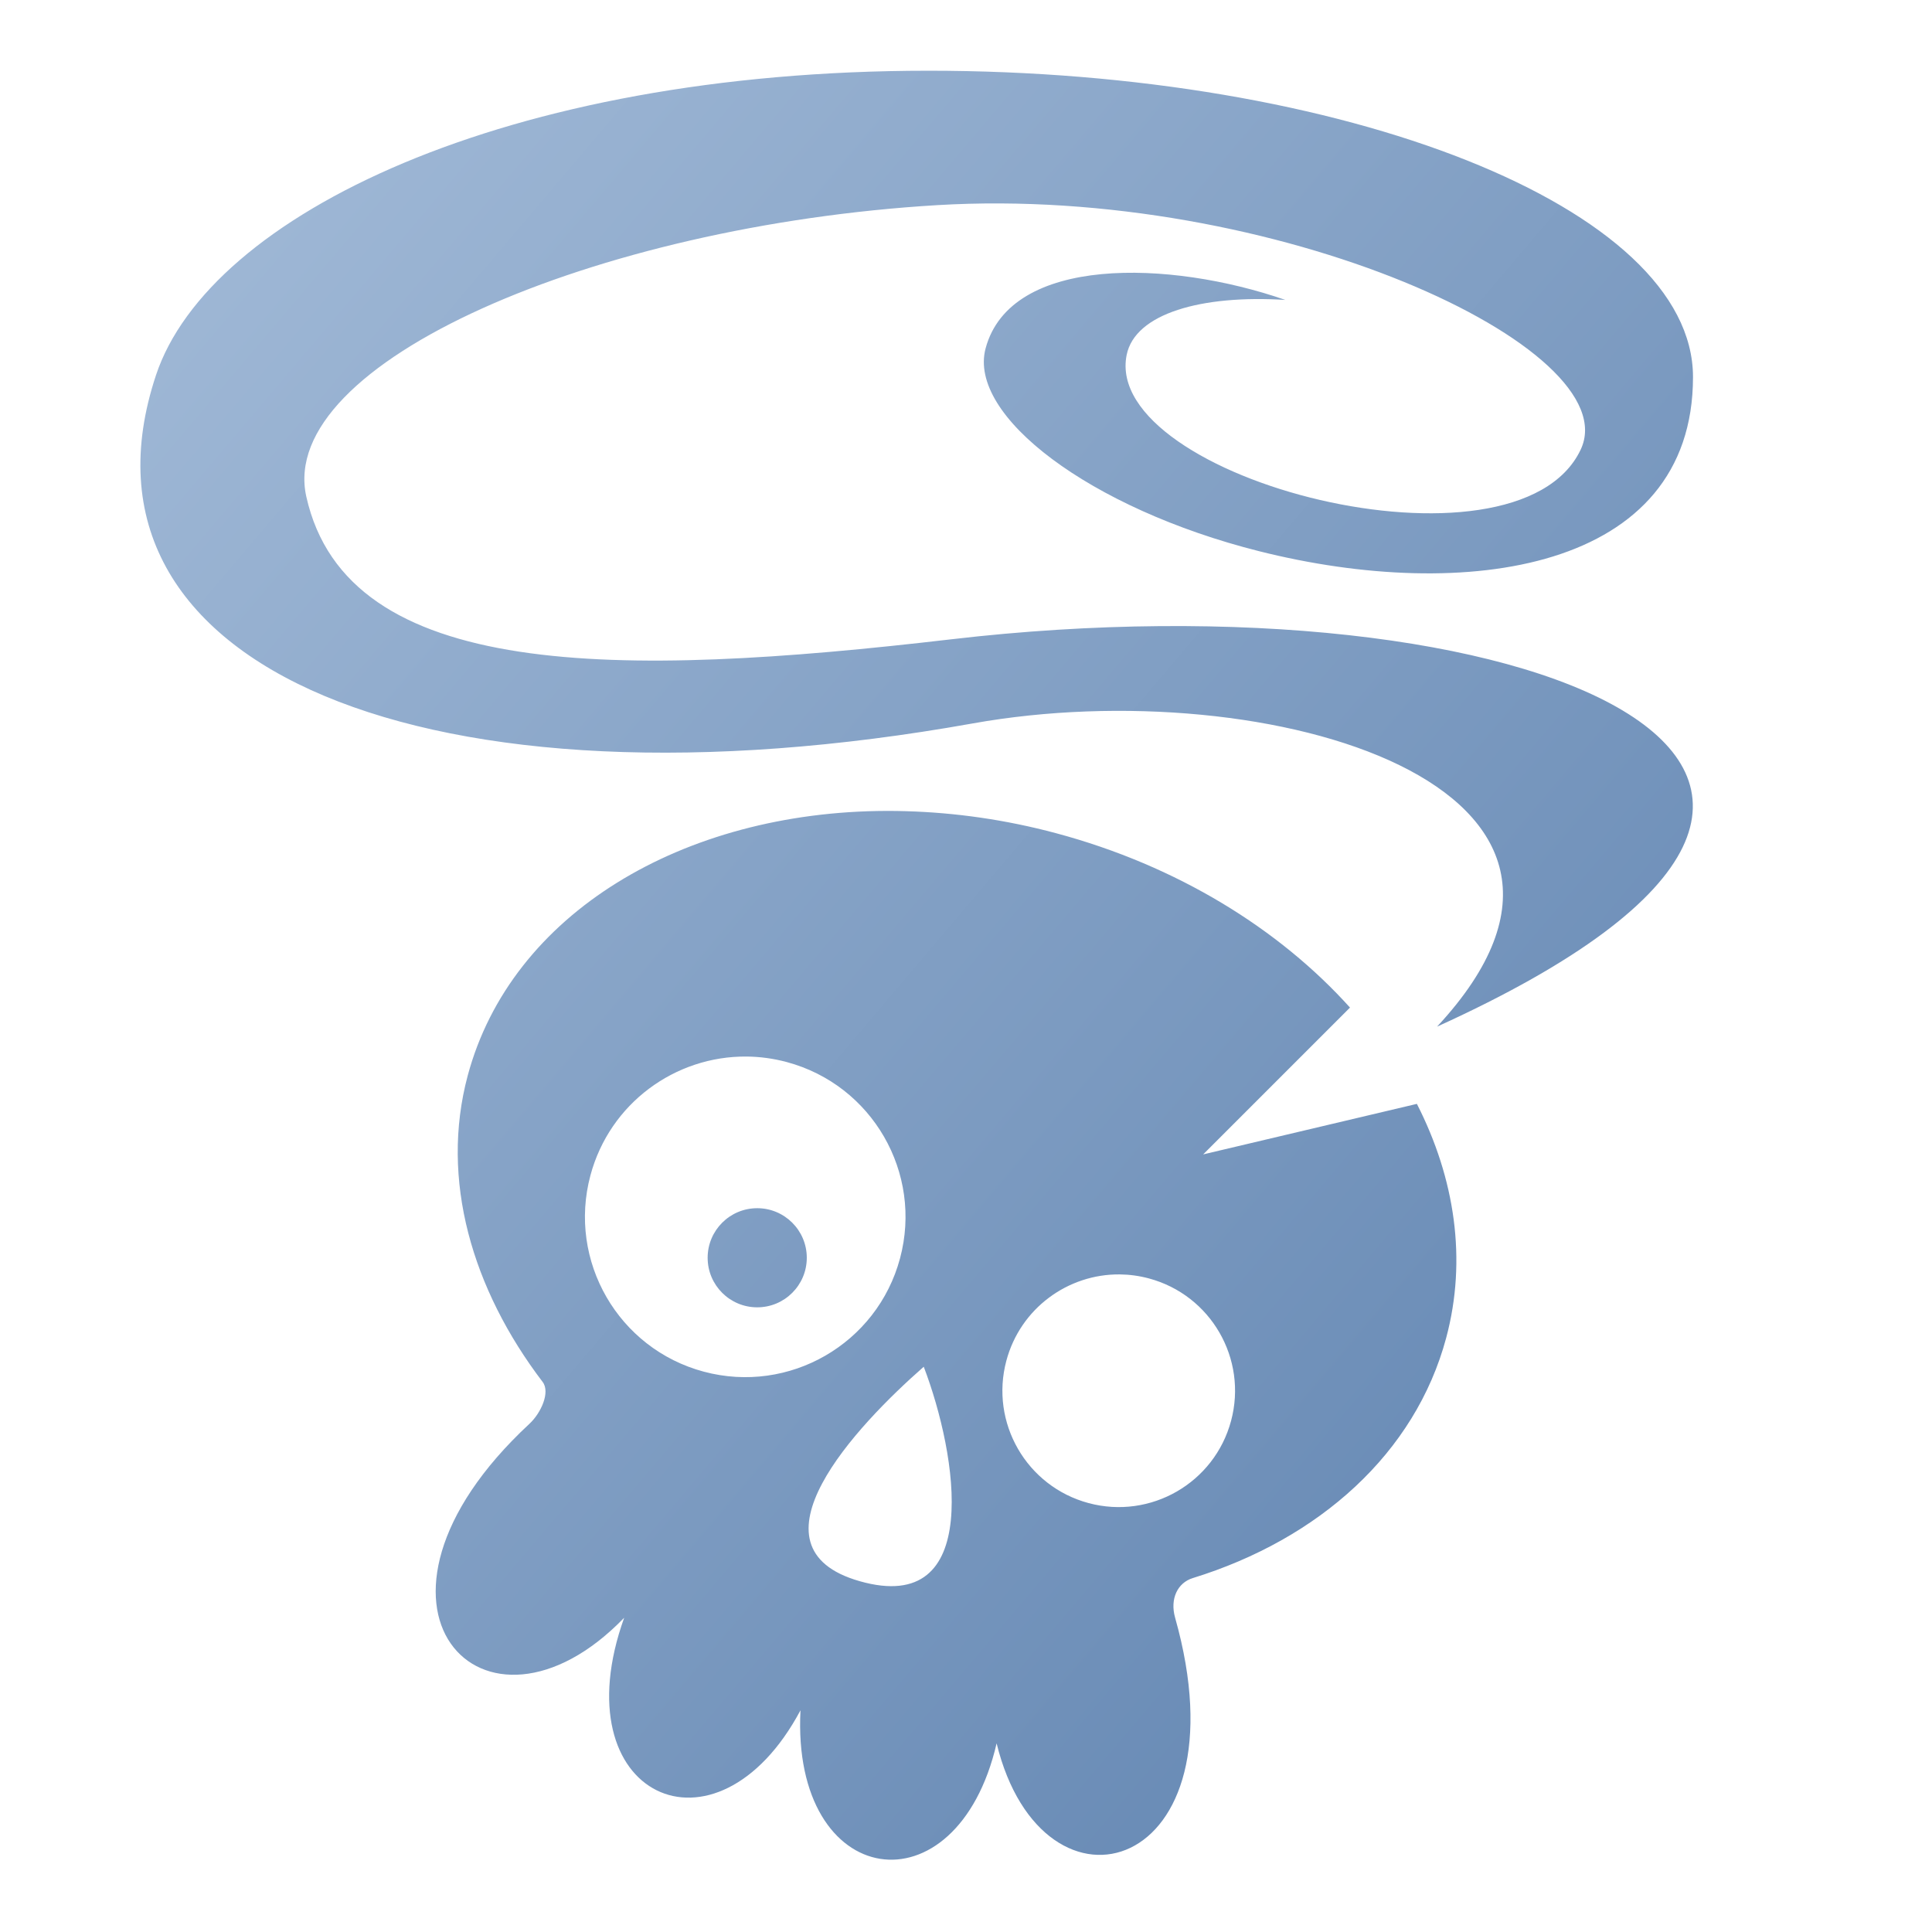
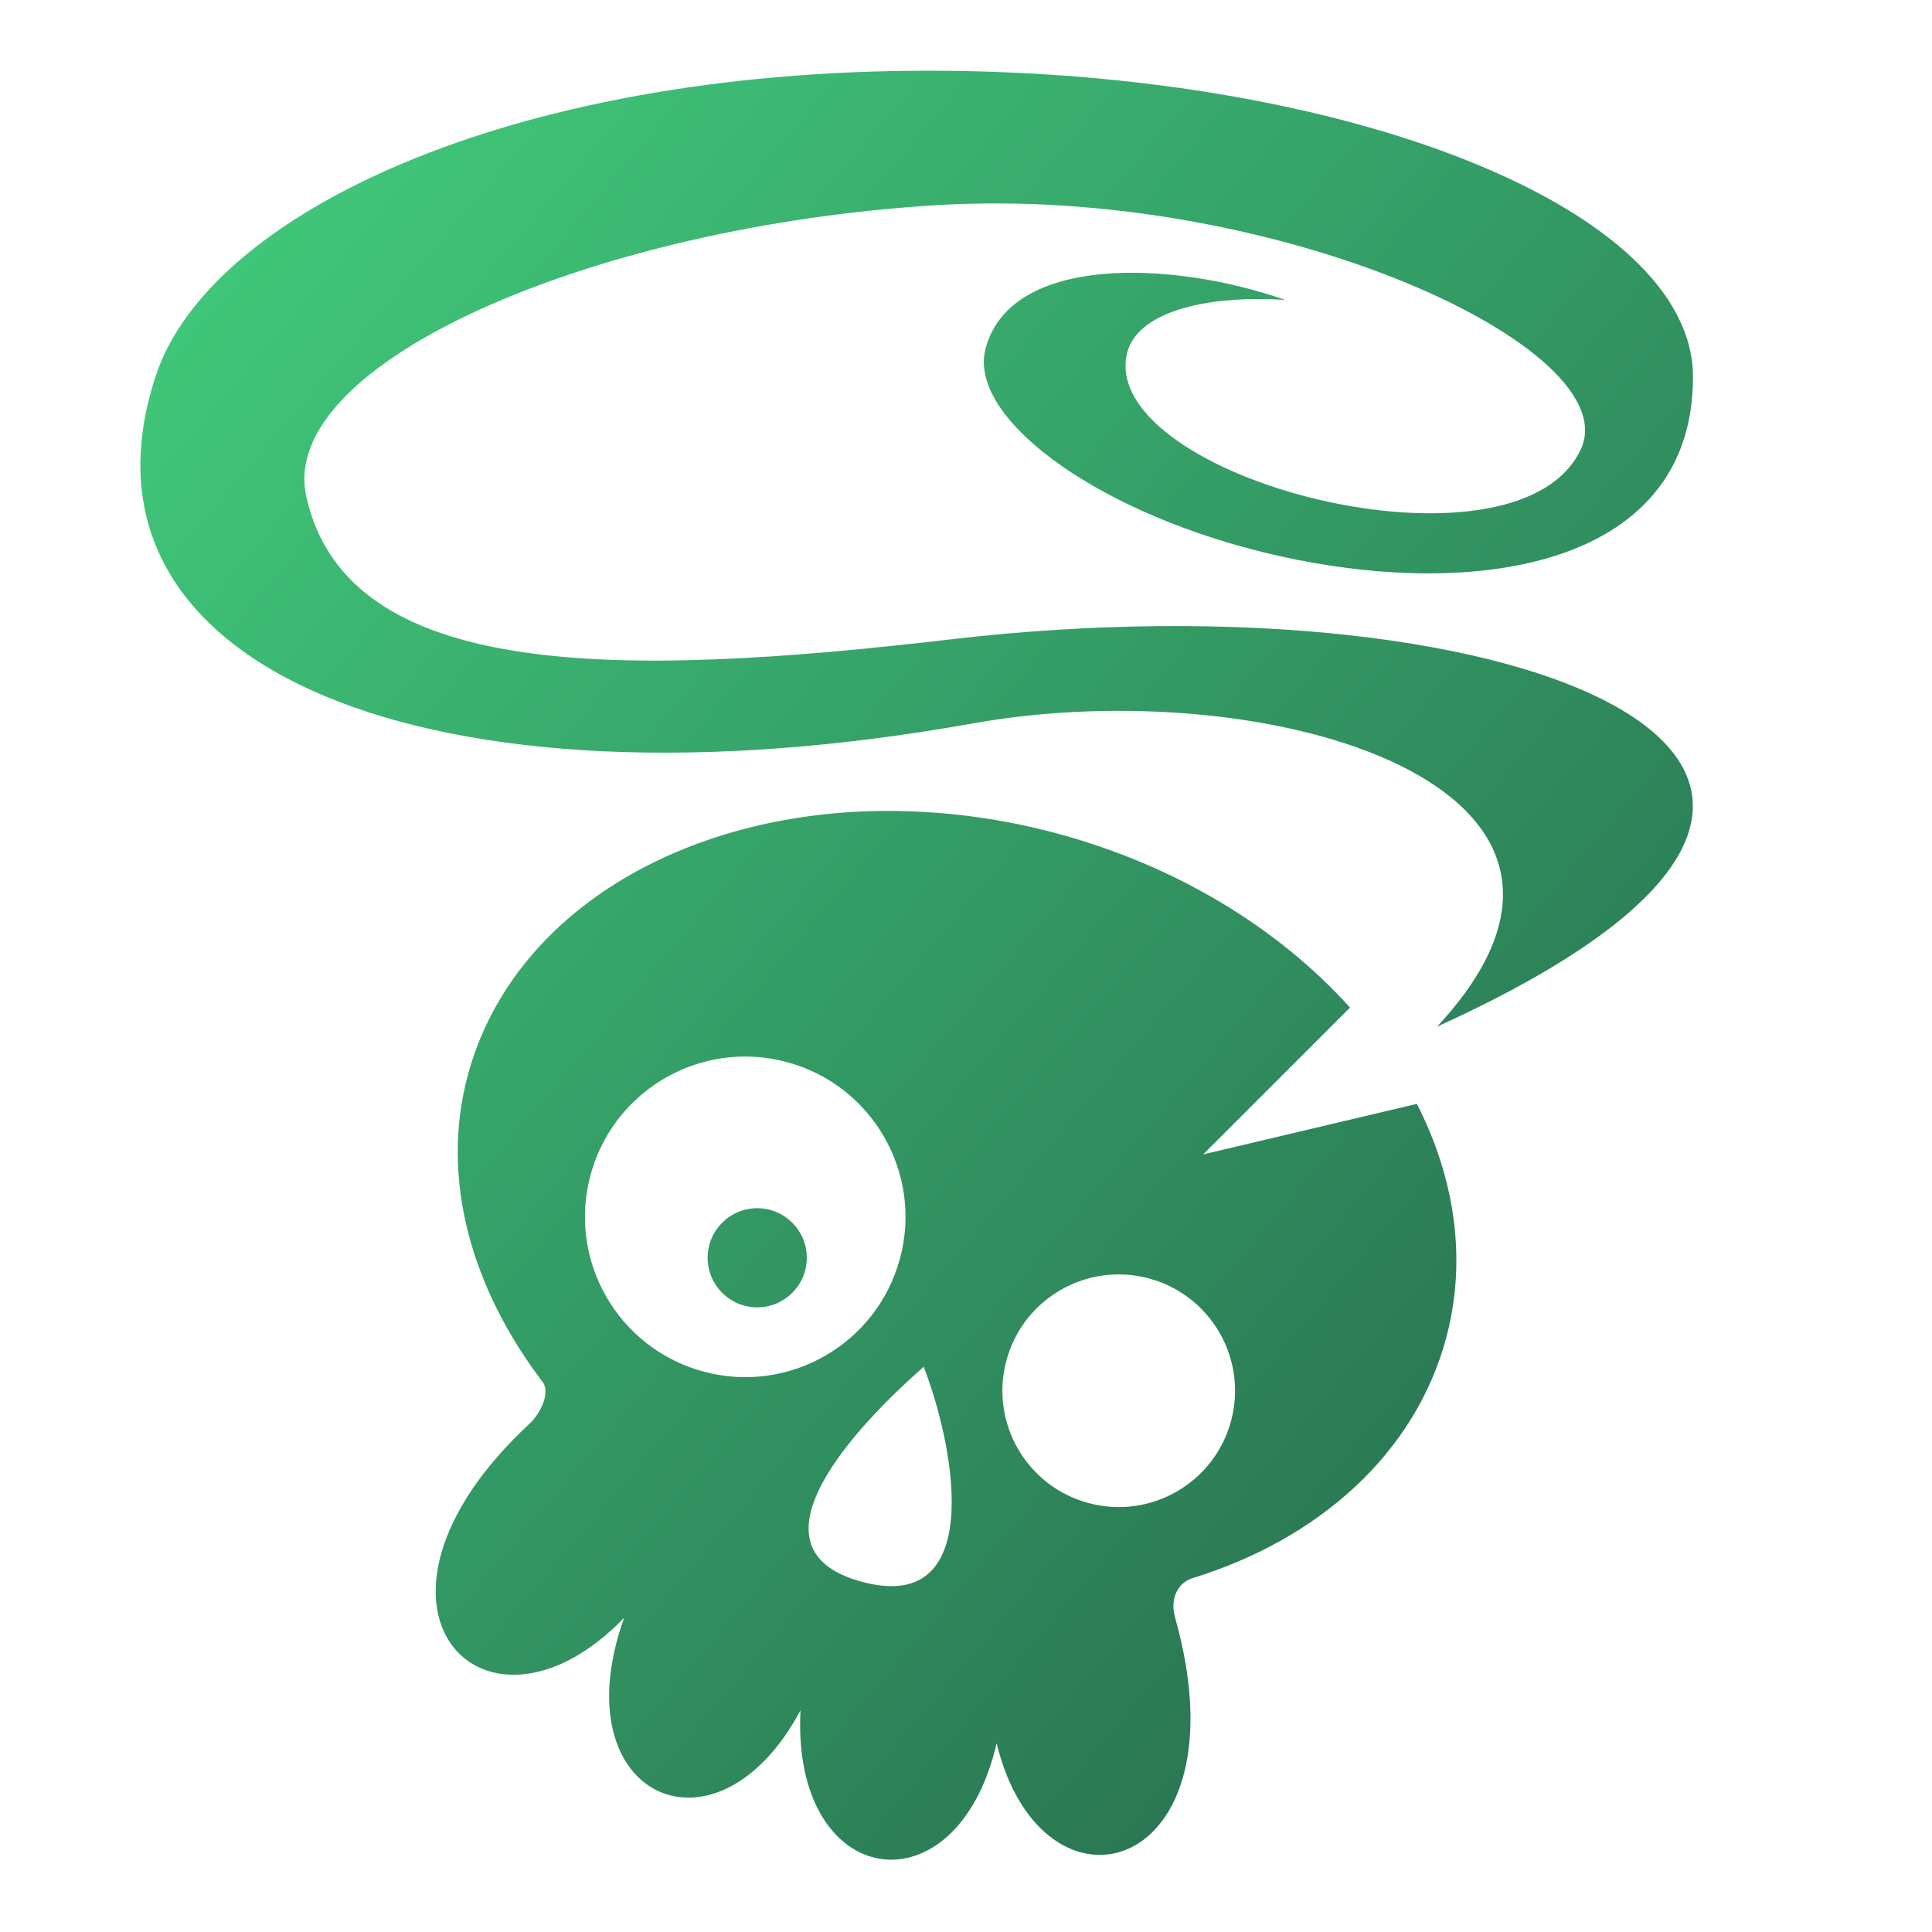
<svg xmlns="http://www.w3.org/2000/svg" viewBox="0 0 512 512" style="height: 512px; width: 512px;">
  <defs>
    <linearGradient x1="0" x2="1" y1="0" y2="1" id="lorc-stoned-skull-gradient-1">
-       <stop offset="0%" stop-color="#a3bbd8" stop-opacity="1" />
-       <stop offset="100%" stop-color="#5e82af" stop-opacity="1" />
+       <stop offset="0%" stop-color="#42cf7d" stop-opacity="1" />
+       <stop offset="100%" stop-color="#25644b" stop-opacity="1" />
    </linearGradient>
    <linearGradient x1="0" x2="1" y1="0" y2="1" id="lorc-stoned-skull-gradient-2">
-       <stop offset="0%" stop-color="#a3bbd8" stop-opacity="1" />
-       <stop offset="100%" stop-color="#5e82af" stop-opacity="1" />
+       <stop offset="0%" stop-color="#42cf7d" stop-opacity="1" />
+       <stop offset="100%" stop-color="#25644b" stop-opacity="1" />
    </linearGradient>
    <linearGradient x1="0" x2="1" y1="0" y2="1" id="lorc-stoned-skull-gradient-4">
-       <stop offset="0%" stop-color="#a3bbd8" stop-opacity="0.06" />
+       <stop offset="0%" stop-color="#42cf7d" stop-opacity="0.06" />
      <stop offset="100%" stop-color="#3d4044" stop-opacity="0" />
    </linearGradient>
    <linearGradient x1="0" x2="1" y1="0" y2="1" id="lorc-stoned-skull-gradient-5">
-       <stop offset="0%" stop-color="#a3bbd8" stop-opacity="0.01" />
-       <stop offset="100%" stop-color="#5e82af" stop-opacity="0" />
+       <stop offset="0%" stop-color="#42cf7d" stop-opacity="0.01" />
+       <stop offset="100%" stop-color="#25644b" stop-opacity="0" />
    </linearGradient>
    <linearGradient x1="0" x2="1" y1="0" y2="1" id="lorc-stoned-skull-gradient-6">
-       <stop offset="0%" stop-color="#a3bbd8" stop-opacity="0" />
-       <stop offset="100%" stop-color="#5e82af" stop-opacity="0" />
+       <stop offset="0%" stop-color="#42cf7d" stop-opacity="0" />
+       <stop offset="100%" stop-color="#25644b" stop-opacity="0" />
    </linearGradient>
  </defs>
  <g class="" transform="translate(0,0)" style="">
    <path d="M246.008 18.742C134.098 18.74 55.435 57.028 41.34 99.412h.002c-25.93 77.97 72.846 117.983 216.416 92.307 78.262-14 182.29 16.69 123.08 80.35 151.465-68.768 22.753-120.352-128.742-102.648-88.326 10.322-160.02 11.012-170.92-37.805-7.92-35.467 76.538-71.817 167.17-77.25 89.626-5.373 183.32 37.95 170.533 64.828-17.172 36.097-126.9 7.75-120.308-25.113 2.21-11.017 19.864-15.988 42.05-14.6-30.58-10.615-72.8-11.888-79.427 12.846-4.788 17.872 27.71 42.46 72.418 53.73 54.674 13.782 115.05 5.32 115.05-46.136 0-44.9-92.297-81.18-202.655-81.18zM234.928 214.9c-53.913.166-99.455 27.145-110.98 70.15-7.384 27.56 1.155 56.586 19.86 81.18 2.062 2.712-.42 8.23-3.505 11.094-51.883 48.172-12.11 89.938 25.113 51.393-16.988 47.312 24.365 66.46 46.72 24.53-2.453 47.795 41.422 54.253 51.977 8.76 12.305 50.245 66.506 34.658 47.305-33.29-1.426-5.044.676-9.273 4.672-10.506 33.486-10.338 58.973-33.09 67.164-63.66 5.56-20.75 2.315-42.26-7.766-62.013l-56.636 13.39 38.91-38.91c-18.736-20.818-45.76-37.6-77.88-46.206-13.436-3.6-26.748-5.462-39.712-5.837v-.004c-1.756-.052-3.503-.075-5.242-.07zm-37.04 65.096c3.502.035 7.058.51 10.598 1.457 22.658 6.07 36.103 29.36 30.032 52.018-6.07 22.658-29.36 36.103-52.018 30.032-22.657-6.07-36.102-29.36-30.03-52.018 5.12-19.117 22.5-31.676 41.417-31.488zm2.782 40.19c-7.255 0-13.137 5.883-13.137 13.136 0 7.253 5.882 13.133 13.137 13.133 7.255 0 13.137-5.88 13.137-13.133 0-7.255-5.882-13.136-13.137-13.136zm96.088 17.546c2.542.026 5.124.37 7.693 1.057 16.445 4.405 26.202 21.307 21.796 37.75-4.406 16.445-21.308 26.204-37.752 21.798-16.443-4.406-26.2-21.308-21.795-37.752 3.717-13.874 16.33-22.99 30.058-22.854zm-51.955 24.47c8.905 23.324 15.9 66.205-16.97 56.83-31.33-8.898-.897-41.16 16.97-56.83z" fill="url(#lorc-stoned-skull-gradient-1)" />
  </g>
</svg>
